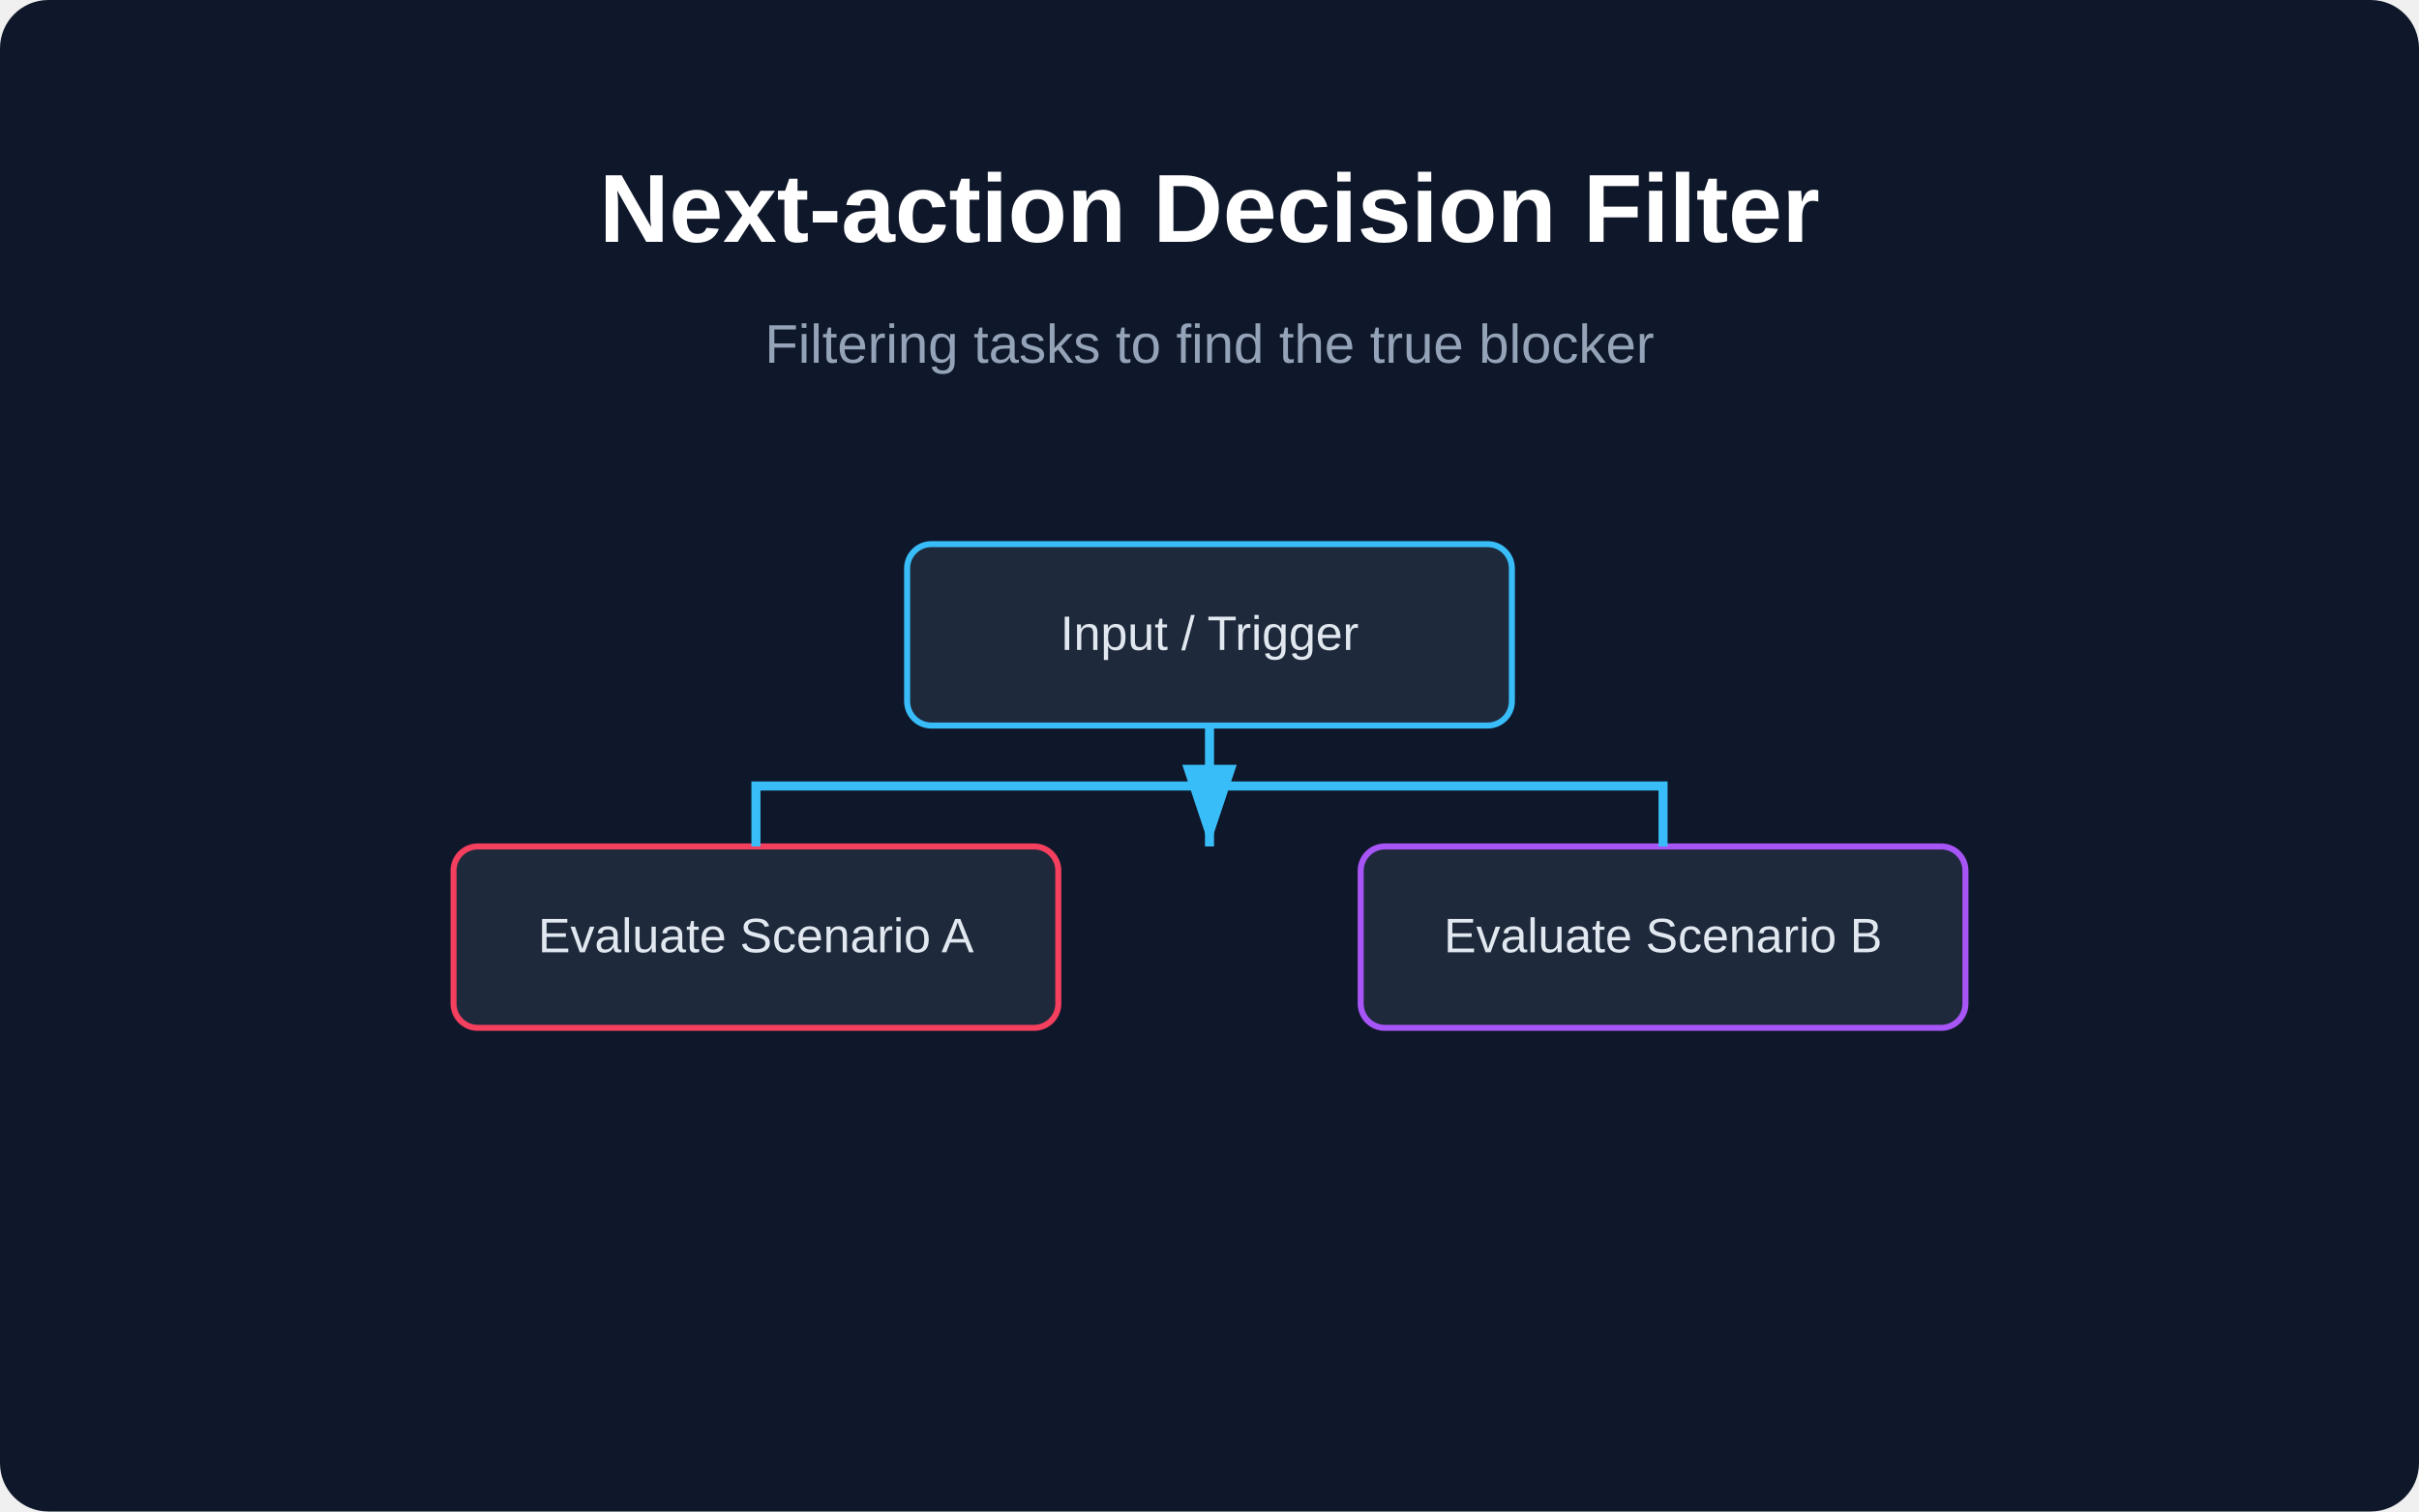
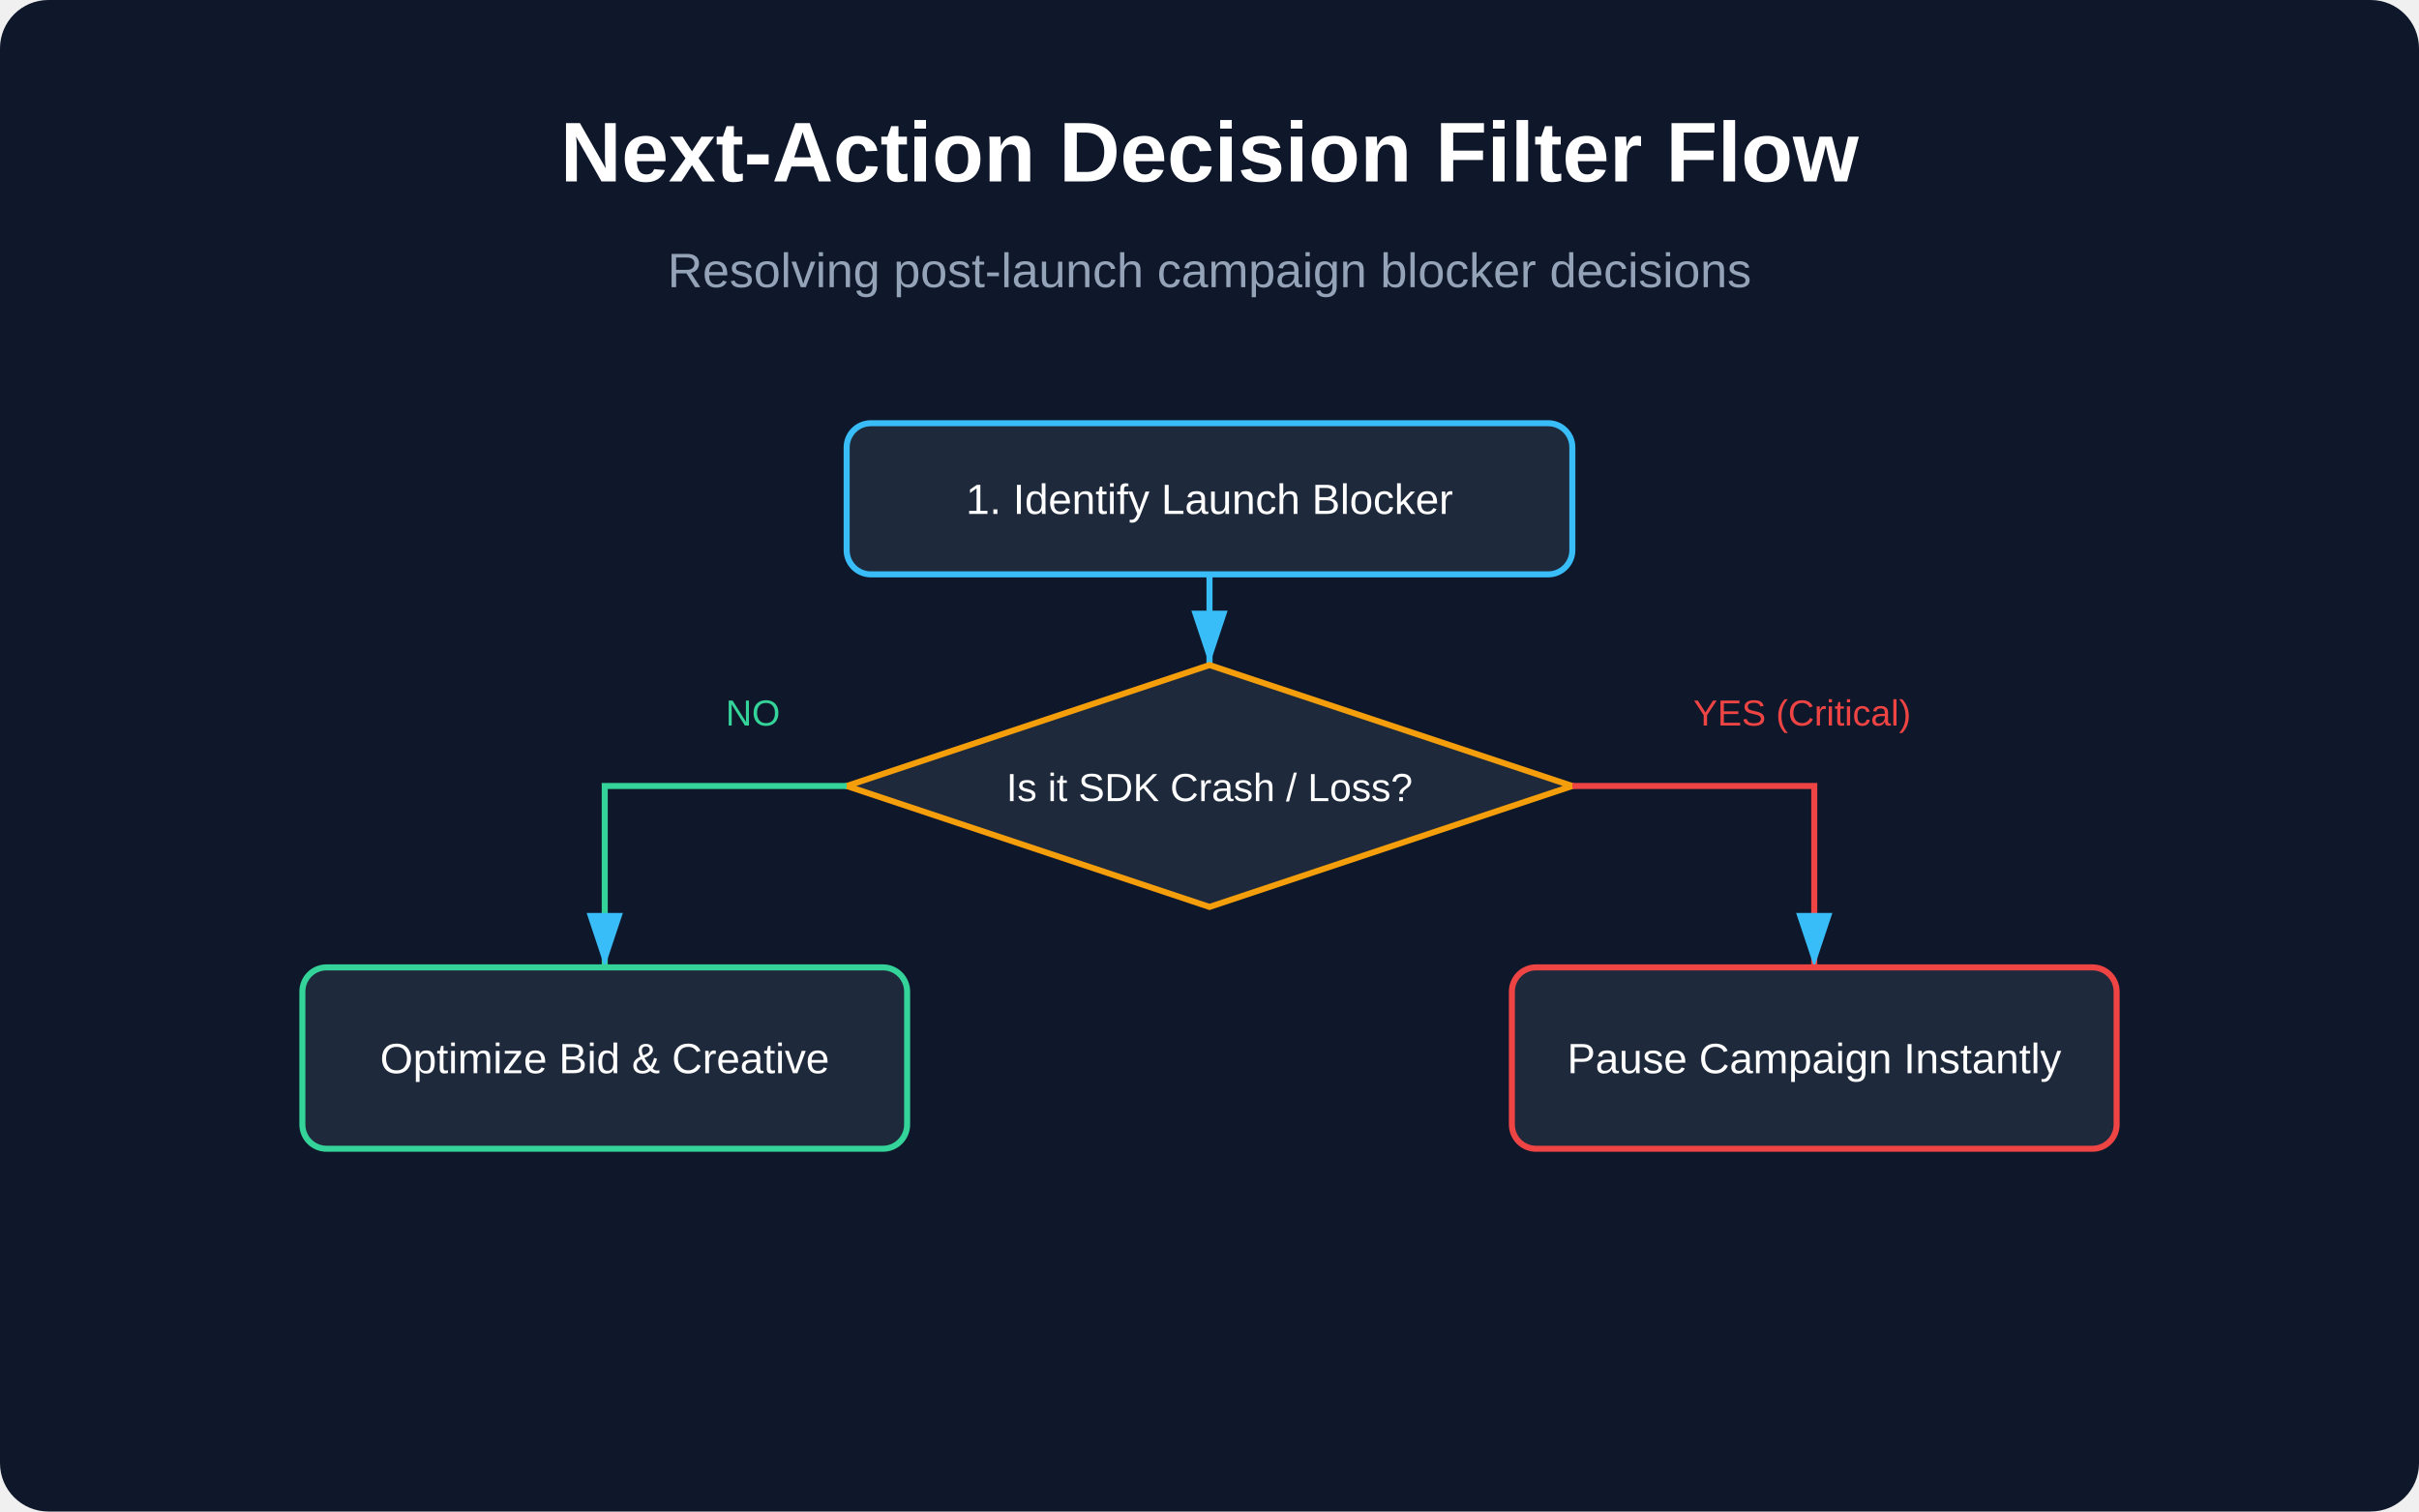
<svg xmlns="http://www.w3.org/2000/svg" viewBox="0 0 800 500" width="800" height="500">
  <rect width="100%" height="100%" fill="#0f172a" rx="16" />
-   <text x="400" y="80" font-family="Arial, sans-serif" font-size="32" font-weight="bold" fill="#ffffff" text-anchor="middle">Next-action Decision Filter</text>
-   <text x="400" y="120" font-family="Arial, sans-serif" font-size="18" fill="#94a3b8" text-anchor="middle">Filtering tasks to find the true blocker</text>
+   <text x="400" y="60" font-family="Segoe UI, Arial, sans-serif" font-size="28" font-weight="bold" fill="#ffffff" text-anchor="middle">Next-Action Decision Filter Flow</text>
+   <text x="400" y="95" font-family="Segoe UI, Arial, sans-serif" font-size="16" fill="#94a3b8" text-anchor="middle">Resolving post-launch campaign blocker decisions</text>
  <defs>
    <marker id="arrow" markerWidth="10" markerHeight="10" refX="9" refY="3" orient="auto" markerUnits="strokeWidth">
      <path d="M0,0 L0,6 L9,3 z" fill="#38bdf8" />
    </marker>
  </defs>
-   <rect x="300" y="180" width="200" height="60" rx="8" fill="#1e293b" stroke="#38bdf8" stroke-width="2" />
-   <text x="400" y="215" font-family="Arial, sans-serif" font-size="16" fill="#e2e8f0" text-anchor="middle">Input / Trigger</text>
-   <path d="M 400 240 L 400 280" stroke="#38bdf8" stroke-width="3" fill="none" marker-end="url(#arrow)" />
-   <rect x="150" y="280" width="200" height="60" rx="8" fill="#1e293b" stroke="#f43f5e" stroke-width="2" />
-   <text x="250" y="315" font-family="Arial, sans-serif" font-size="16" fill="#e2e8f0" text-anchor="middle">Evaluate Scenario A</text>
-   <rect x="450" y="280" width="200" height="60" rx="8" fill="#1e293b" stroke="#a855f7" stroke-width="2" />
-   <text x="550" y="315" font-family="Arial, sans-serif" font-size="16" fill="#e2e8f0" text-anchor="middle">Evaluate Scenario B</text>
-   <path d="M 400 260 L 250 260 L 250 280" stroke="#38bdf8" stroke-width="3" fill="none" />
-   <path d="M 400 260 L 550 260 L 550 280" stroke="#38bdf8" stroke-width="3" fill="none" />
+   <rect x="280" y="140" width="240" height="50" rx="8" fill="#1e293b" stroke="#38bdf8" stroke-width="2" />
+   <text x="400" y="170" font-family="Arial" font-size="14" fill="#ffffff" text-anchor="middle">1. Identify Launch Blocker</text>
+   <path d="M 400 190 L 400 220" stroke="#38bdf8" stroke-width="2" fill="none" marker-end="url(#arrow)" />
+   <polygon points="400,220 520,260 400,300 280,260" fill="#1e293b" stroke="#f59e0b" stroke-width="2" />
+   <text x="400" y="265" font-family="Arial" font-size="13" fill="#ffffff" text-anchor="middle">Is it SDK Crash / Loss?</text>
+   <path d="M 520 260 L 600 260 L 600 320" stroke="#ef4444" stroke-width="2" fill="none" marker-end="url(#arrow)" />
+   <text x="560" y="240" font-family="Arial" font-size="12" fill="#ef4444">YES (Critical)</text>
+   <rect x="500" y="320" width="200" height="60" rx="8" fill="#1e293b" stroke="#ef4444" stroke-width="2" />
+   <text x="600" y="355" font-family="Arial" font-size="14" fill="#ffffff" text-anchor="middle">Pause Campaign Instantly</text>
+   <path d="M 280 260 L 200 260 L 200 320" stroke="#34d399" stroke-width="2" fill="none" marker-end="url(#arrow)" />
+   <text x="240" y="240" font-family="Arial" font-size="12" fill="#34d399">NO</text>
+   <rect x="100" y="320" width="200" height="60" rx="8" fill="#1e293b" stroke="#34d399" stroke-width="2" />
+   <text x="200" y="355" font-family="Arial" font-size="14" fill="#ffffff" text-anchor="middle">Optimize Bid &amp; Creative</text>
</svg>
